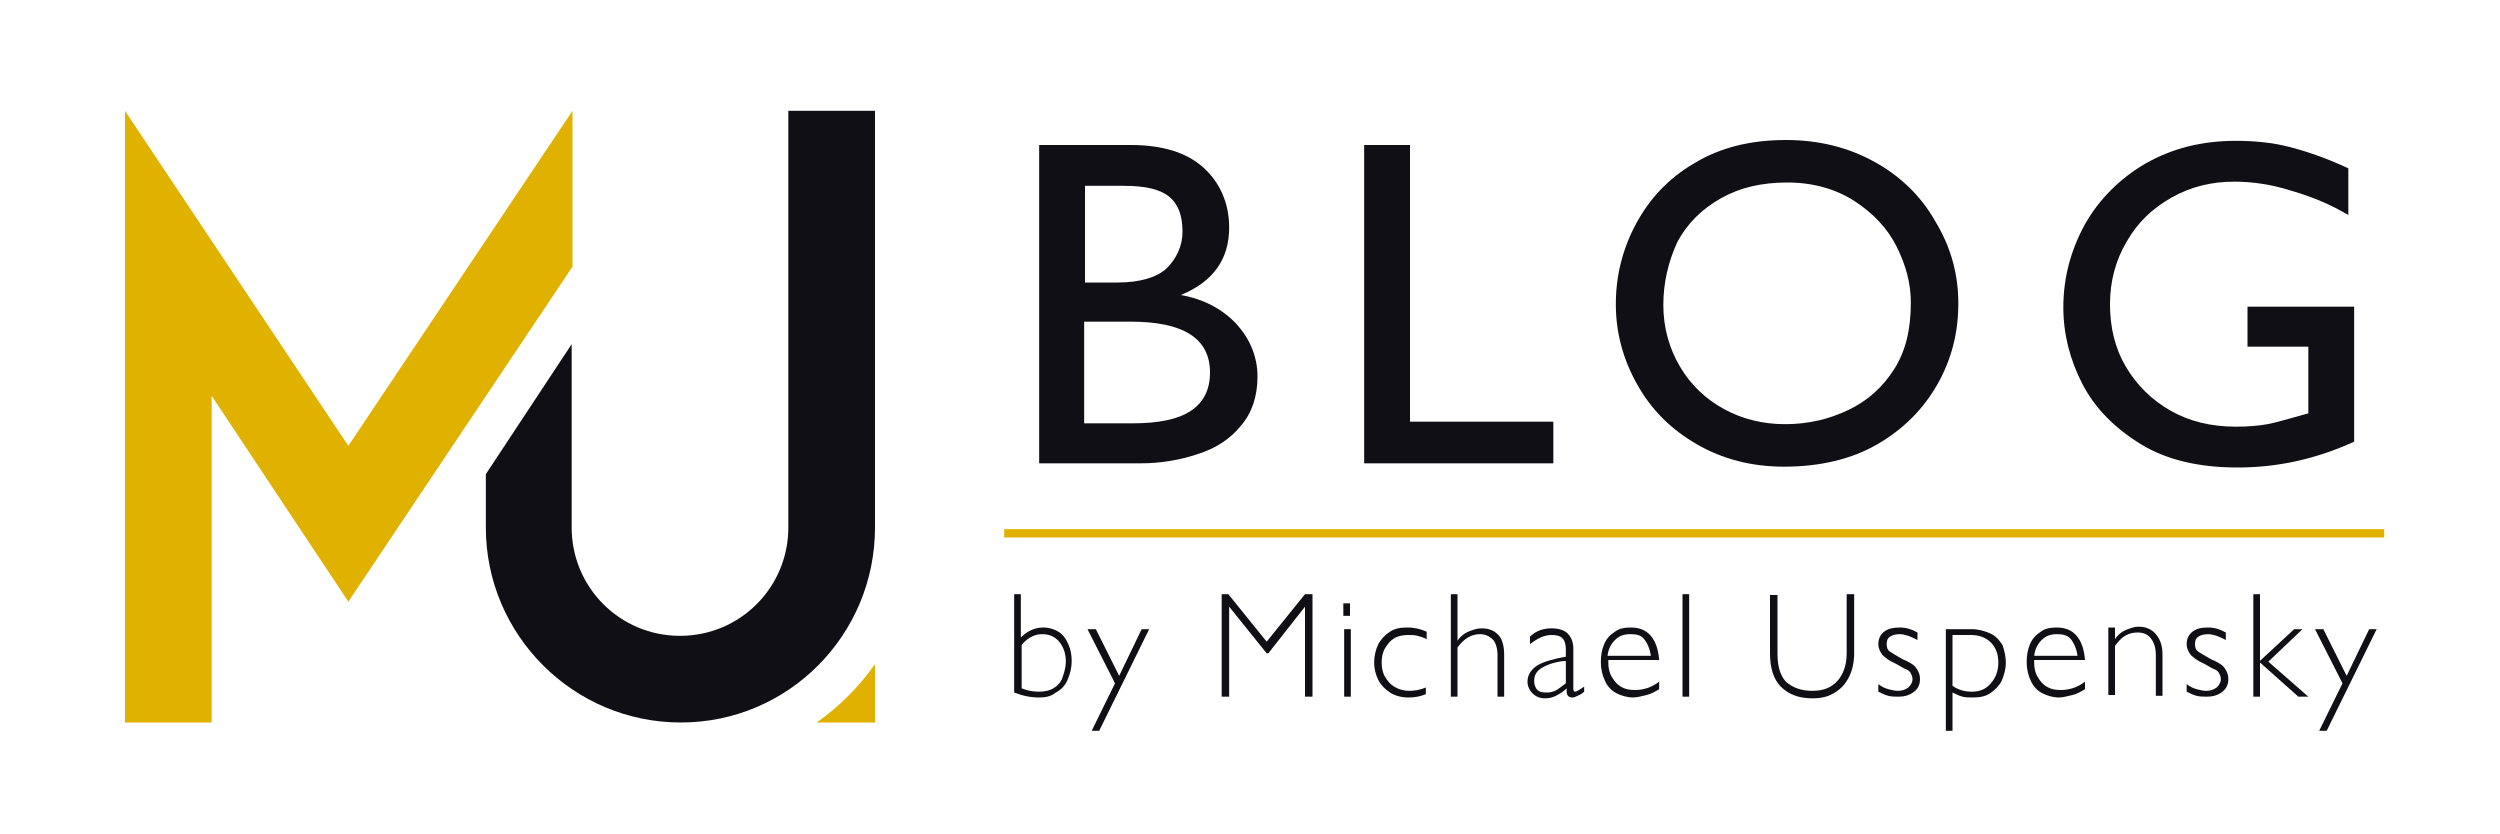
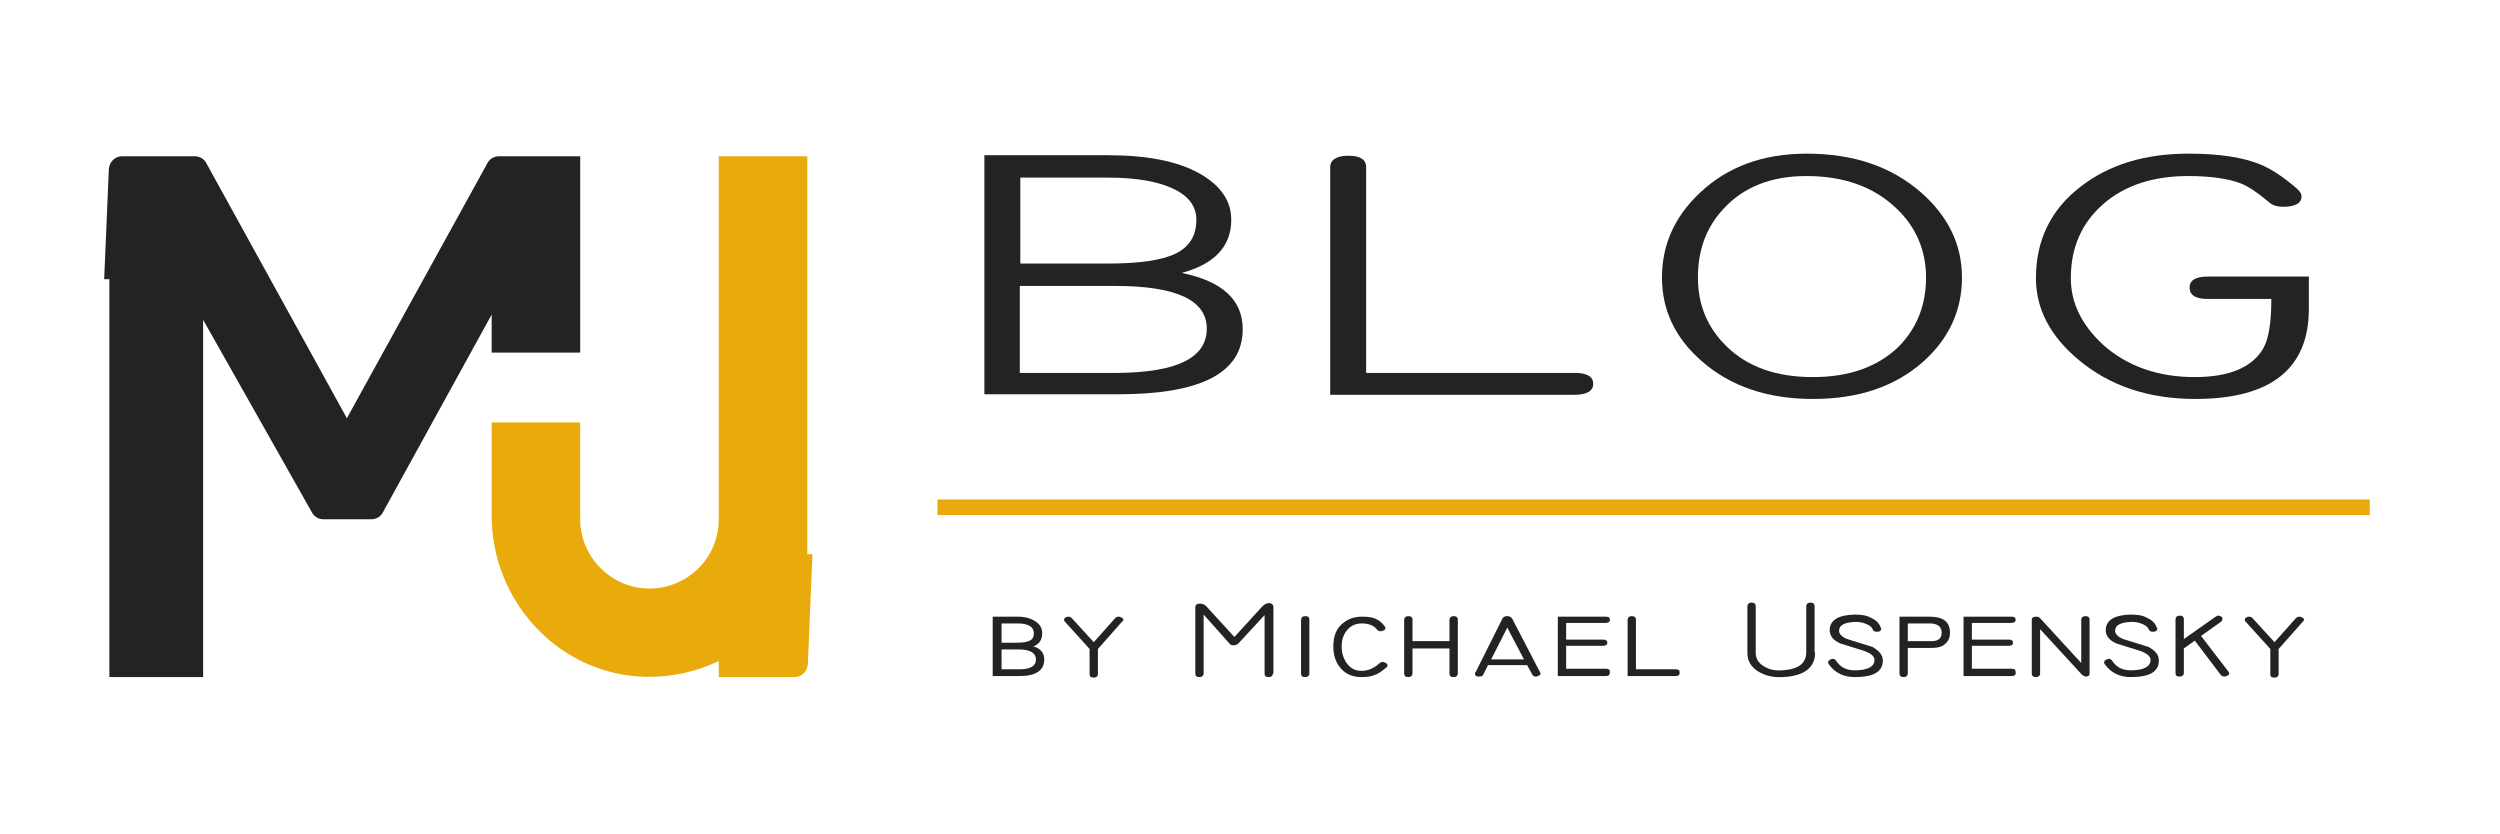
- <svg xmlns="http://www.w3.org/2000/svg" viewBox="0 0 300 100">
+ <svg xmlns="http://www.w3.org/2000/svg" viewBox="0 0 480 160">
  <style type="text/css">
- 	.st0{fill:#E1B100;}
- 	.st1{fill:#110F16;}
- 	.st2{fill:none;stroke:#E1B100;stroke-miterlimit:10;}
+ 	.st0{fill:#E8AB0B;stroke:#E8AB0B;stroke-width:3;stroke-miterlimit:10;}
+ 	.st1{fill:#232323;}
+ 	.st2{fill:#E8AB0B;}
</style>
-   <path class="st0" d="M98,86.7h7v-7C103.1,82.4,100.7,84.8,98,86.7z" />
-   <path class="st1" d="M94.6,13.3v50c0,7.2-5.8,13-13,13s-13-5.8-13-13v-22L58.3,56.9v6.4c0,12.9,10.5,23.4,23.4,23.4  S105,76.2,105,63.3v-50H94.6z" />
-   <polygon class="st0" points="41.8,72.2 68.7,32 68.7,13.3 41.8,53.5 15,13.3 15,86.7 25.4,86.7 25.4,47.5 " />
-   <path class="st1" d="M147.5,27.3c0,3.8-1.9,6.5-5.8,8.1c2.8,0.5,5,1.7,6.7,3.5c1.6,1.8,2.5,3.9,2.5,6.3c0,2.4-0.7,4.4-2,5.9  c-1.3,1.6-3,2.7-5.2,3.4c-2.1,0.7-4.4,1.1-6.8,1.1h-12.2V17.4h11c3.8,0,6.7,0.9,8.7,2.7S147.5,24.4,147.5,27.3z M141.9,27.8  c0-1.9-0.5-3.3-1.6-4.2c-1.1-0.9-2.9-1.3-5.4-1.3h-4.7v11.6h3.9c2.7,0,4.7-0.6,5.9-1.7C141.2,31,141.9,29.5,141.9,27.8z   M145.2,44.7c0-4.1-3.2-6.1-9.5-6.1h-5.6v12.2h5.8c3.2,0,5.5-0.5,7-1.5C144.4,48.3,145.2,46.8,145.2,44.7z" />
-   <path class="st1" d="M186.4,50.6v5h-22.7V17.4h5.5v33.2H186.4z" />
-   <path class="st1" d="M235,36.4c0,3.5-0.8,6.7-2.5,9.7c-1.7,3-4.1,5.4-7.2,7.2s-6.9,2.7-11.2,2.7c-3.9,0-7.4-0.9-10.5-2.7  c-3.1-1.8-5.4-4.1-7.1-7.1c-1.7-3-2.6-6.2-2.6-9.7c0-3.4,0.8-6.6,2.4-9.6c1.6-3,3.9-5.5,7-7.3c3.1-1.9,6.8-2.8,11-2.8  c4,0,7.5,0.9,10.6,2.6c3.1,1.7,5.6,4.1,7.3,7.1C234.1,29.6,235,32.9,235,36.4z M199.6,36.6c0,2.7,0.7,5.2,2,7.4  c1.3,2.2,3.1,3.9,5.3,5.1s4.7,1.8,7.3,1.8c2.8,0,5.3-0.6,7.6-1.7c2.3-1.1,4.1-2.7,5.5-4.9c1.4-2.2,2-4.8,2-8c0-2.3-0.6-4.5-1.7-6.7  c-1.1-2.2-2.8-4-5.1-5.5c-2.2-1.4-4.9-2.2-8-2.2c-3.1,0-5.7,0.6-8,1.9c-2.3,1.3-4,3-5.2,5.2C200.2,31.4,199.6,33.9,199.6,36.6z" />
-   <path class="st1" d="M268.1,21.8c-2.7,0-5.2,0.6-7.5,1.9c-2.3,1.3-4.1,3-5.4,5.3c-1.3,2.2-2,4.7-2,7.5c0,2.8,0.6,5.3,1.9,7.5  s3.1,4,5.4,5.3s4.9,1.9,7.8,1.9c1.4,0,2.7-0.1,3.8-0.3c1.1-0.2,2.7-0.7,4.9-1.3v-8h-7.3v-4.8h12.8V53c-4.6,2.1-9.2,3.1-14,3.1  c-4.6,0-8.5-0.9-11.6-2.8c-3.1-1.9-5.5-4.3-7-7.2s-2.3-6-2.3-9.2c0-3.6,0.9-6.9,2.6-10c1.7-3,4.2-5.5,7.3-7.3  c3.2-1.8,6.7-2.7,10.8-2.7c2.2,0,4.3,0.2,6.3,0.7c2,0.5,4.4,1.3,7.2,2.6v5.6c-2.2-1.3-4.4-2.2-6.8-2.9  C272.5,22.1,270.2,21.8,268.1,21.8z" />
-   <path class="st1" d="M124.7,83.7c-1,0-2-0.2-3-0.6V71.3h0.8v5.2c0.8-0.8,1.7-1.2,2.7-1.2c0.7,0,1.3,0.2,1.8,0.5s0.9,0.8,1.2,1.5  s0.4,1.3,0.4,2c0,0.9-0.2,1.6-0.5,2.3s-0.8,1.2-1.4,1.5C126.1,83.6,125.4,83.7,124.7,83.7z M124.7,83c0.6,0,1.2-0.1,1.7-0.4  s0.9-0.7,1.1-1.3s0.4-1.2,0.4-1.9c0-1-0.3-1.8-0.8-2.4s-1.2-0.9-2-0.9c-0.5,0-0.9,0.1-1.3,0.3c-0.4,0.2-0.8,0.5-1.2,1v5.2  C123.3,82.9,124,83,124.7,83z" />
-   <path class="st1" d="M137,75.5h0.9l-6,12.2H131l2.8-5.7l-3.3-6.5h1l2.8,5.6L137,75.5z" />
-   <path class="st1" d="M147.4,71.3l4.6,5.7l4.6-5.7h0.9v12.3h-0.9V72.8h0l-4.4,5.6H152l-4.5-5.6h0v10.8h-0.9V71.3H147.4z" />
-   <path class="st1" d="M161.2,73.9v-1.5h0.8v1.5H161.2z M162.1,75.5v8.1h-0.8v-8.1H162.1z" />
-   <path class="st1" d="M171.2,75.8v0.9c-0.4-0.2-0.7-0.3-1.1-0.4c-0.3-0.1-0.7-0.1-1.1-0.1c-0.6,0-1.2,0.1-1.7,0.4s-0.8,0.7-1.1,1.2  s-0.4,1.1-0.4,1.7c0,0.6,0.1,1.2,0.4,1.7s0.6,0.9,1.1,1.2s1.1,0.5,1.8,0.5c0.6,0,1.3-0.1,2-0.4v0.8c-0.7,0.3-1.4,0.4-2.1,0.4  c-0.8,0-1.6-0.2-2.2-0.6c-0.6-0.4-1.1-0.9-1.4-1.5s-0.5-1.3-0.5-2.1c0-0.8,0.2-1.6,0.5-2.2c0.3-0.6,0.8-1.1,1.4-1.5  s1.3-0.5,2.1-0.5C169.8,75.3,170.5,75.5,171.2,75.8z" />
-   <path class="st1" d="M180.5,78.6v5h-0.8v-5c0-0.8-0.2-1.4-0.5-1.8c-0.4-0.4-0.9-0.7-1.6-0.7c-1,0-1.9,0.5-2.7,1.6v5.9h-0.8V71.3  h0.8v5.6c0.3-0.5,0.8-0.9,1.3-1.1s1-0.4,1.6-0.4c0.9,0,1.6,0.3,2.1,0.9C180.3,76.8,180.5,77.6,180.5,78.6z" />
-   <path class="st1" d="M188.8,77.8v4.9c0,0.2,0.1,0.3,0.2,0.3c0.2,0,0.5-0.2,1.1-0.6V83c-0.3,0.3-0.6,0.4-0.8,0.5s-0.4,0.2-0.6,0.2  c-0.4,0-0.7-0.2-0.7-0.7v-0.4c-0.4,0.4-0.9,0.7-1.3,0.9c-0.4,0.2-0.8,0.3-1.3,0.3c-0.6,0-1.1-0.2-1.5-0.6s-0.6-0.9-0.6-1.4  c0-0.8,0.4-1.4,1.1-1.9c0.8-0.5,1.9-0.8,3.5-1.1V78c0-0.6-0.1-1.1-0.4-1.4s-0.7-0.4-1.3-0.4c-0.9,0-1.7,0.4-2.6,1.1v-0.9  c0.7-0.7,1.6-1,2.6-1c0.8,0,1.5,0.2,1.9,0.6S188.8,77,188.8,77.8z M185.7,83.1c0.4,0,0.7-0.1,1.1-0.3c0.3-0.2,0.7-0.5,1.1-0.8v-2.7  c-1.2,0.1-2.1,0.4-2.8,0.8s-1,0.9-1,1.6c0,0.4,0.1,0.8,0.4,1.1S185.3,83.1,185.7,83.1z" />
-   <path class="st1" d="M196,83.7c-0.7,0-1.4-0.2-2-0.5s-1.1-0.8-1.4-1.5c-0.3-0.6-0.5-1.4-0.5-2.2c0-0.8,0.1-1.5,0.4-2.2  s0.7-1.1,1.3-1.5c0.5-0.4,1.2-0.5,1.9-0.5c1,0,1.8,0.3,2.4,1s0.9,1.7,1,2.9h-6.1c0,0,0,0,0,0.1s0,0.1,0,0.2c0,0.6,0.1,1.2,0.4,1.7  s0.6,0.9,1.1,1.2s1,0.4,1.7,0.4c1,0,2-0.3,2.9-1v0.9c-0.5,0.3-1,0.6-1.5,0.7S196.5,83.7,196,83.7z M195.6,76.1  c-0.7,0-1.3,0.2-1.8,0.7s-0.8,1.1-0.9,1.9h5.2c-0.1-0.8-0.4-1.5-0.8-2S196.4,76.1,195.6,76.1z" />
-   <path class="st1" d="M201.9,83.6V71.3h0.8v12.3H201.9z" />
-   <path class="st1" d="M217.5,82.9c1.3,0,2.3-0.4,3-1.2s1.1-1.9,1.1-3.3v-7.1h0.9v7.1c0,1-0.2,2-0.6,2.8c-0.4,0.8-0.9,1.4-1.7,1.9  s-1.6,0.7-2.7,0.7c-1.7,0-2.9-0.5-3.8-1.4s-1.3-2.3-1.3-4v-7h0.9v7.1c0,1.4,0.3,2.5,1,3.3C215.1,82.5,216.1,82.9,217.5,82.9z" />
-   <path class="st1" d="M228,75.3c0.7,0,1.4,0.2,2.1,0.6v0.9c-0.4-0.2-0.8-0.4-1.1-0.5c-0.3-0.1-0.7-0.2-1-0.2c-0.5,0-0.9,0.1-1.2,0.3  c-0.3,0.2-0.4,0.5-0.4,0.9c0,0.4,0.1,0.7,0.4,0.9s0.8,0.5,1.5,0.9c0.7,0.3,1.3,0.6,1.6,1c0.3,0.4,0.5,0.8,0.5,1.4  c0,0.6-0.2,1.1-0.7,1.5s-1.1,0.6-1.9,0.6c-0.4,0-0.8,0-1.2-0.1c-0.4-0.1-0.8-0.3-1.2-0.5v-0.9c0.4,0.3,0.8,0.5,1.2,0.6  c0.4,0.1,0.8,0.2,1.1,0.2c0.5,0,0.9-0.1,1.3-0.4c0.3-0.3,0.5-0.6,0.5-1c0-0.3-0.1-0.5-0.2-0.7s-0.3-0.4-0.6-0.5s-0.7-0.4-1.3-0.7  c-0.7-0.3-1.2-0.7-1.5-1c-0.3-0.4-0.5-0.8-0.5-1.3c0-0.6,0.2-1.1,0.7-1.5S227.3,75.3,228,75.3z" />
-   <path class="st1" d="M240.7,79.5c0,0.8-0.2,1.5-0.5,2.2c-0.3,0.6-0.8,1.1-1.4,1.5s-1.3,0.5-2.1,0.5c-0.4,0-0.8,0-1.2-0.1  c-0.4-0.1-0.8-0.3-1.2-0.5v4.6h-0.8V75.5h3.1c0.8,0,1.5,0.2,2.2,0.5s1.1,0.8,1.5,1.4C240.5,78,240.7,78.7,240.7,79.5z M236.6,83  c1,0,1.7-0.3,2.3-1s0.9-1.5,0.9-2.5s-0.3-1.8-0.9-2.4s-1.4-0.9-2.4-0.9h-2.2v6.1C235,82.8,235.8,83,236.6,83z" />
-   <path class="st1" d="M247.1,83.7c-0.7,0-1.4-0.2-2-0.5s-1.1-0.8-1.4-1.5c-0.3-0.6-0.5-1.4-0.5-2.2c0-0.8,0.1-1.5,0.4-2.2  s0.7-1.1,1.3-1.5c0.5-0.4,1.2-0.5,1.9-0.5c1,0,1.8,0.3,2.4,1s0.9,1.7,1,2.9h-6.1c0,0,0,0,0,0.1s0,0.1,0,0.2c0,0.6,0.1,1.2,0.4,1.7  s0.6,0.9,1.1,1.2s1,0.4,1.7,0.4c1,0,2-0.3,2.9-1v0.9c-0.5,0.3-1,0.6-1.5,0.7S247.6,83.7,247.1,83.7z M246.8,76.1  c-0.7,0-1.3,0.2-1.8,0.7s-0.8,1.1-0.9,1.9h5.2c-0.1-0.8-0.4-1.5-0.8-2S247.5,76.1,246.8,76.1z" />
-   <path class="st1" d="M259.5,78.6v4.9h-0.8v-4.9c0-0.8-0.2-1.5-0.6-2s-0.9-0.7-1.6-0.7c-0.5,0-1,0.1-1.5,0.4s-0.8,0.7-1.2,1.2v5.9  h-0.8v-8.1h0.8v1.4c0.3-0.5,0.8-0.9,1.3-1.1s1-0.4,1.5-0.4c0.9,0,1.6,0.3,2.1,0.9C259.3,76.8,259.5,77.6,259.5,78.6z" />
-   <path class="st1" d="M265,75.3c0.7,0,1.4,0.2,2.1,0.6v0.9c-0.4-0.2-0.8-0.4-1.1-0.5c-0.3-0.1-0.7-0.2-1-0.2c-0.5,0-0.9,0.1-1.2,0.3  c-0.3,0.2-0.4,0.5-0.4,0.9c0,0.4,0.1,0.7,0.4,0.9s0.8,0.5,1.5,0.9c0.7,0.3,1.3,0.6,1.6,1c0.3,0.4,0.5,0.8,0.5,1.4  c0,0.6-0.2,1.1-0.7,1.5s-1.1,0.6-1.9,0.6c-0.4,0-0.8,0-1.2-0.1c-0.4-0.1-0.8-0.3-1.2-0.5v-0.9c0.4,0.3,0.8,0.5,1.2,0.6  c0.4,0.1,0.8,0.2,1.1,0.2c0.5,0,0.9-0.1,1.3-0.4c0.3-0.3,0.5-0.6,0.5-1c0-0.3-0.1-0.5-0.2-0.7s-0.3-0.4-0.6-0.5s-0.7-0.4-1.3-0.7  c-0.7-0.3-1.2-0.7-1.5-1c-0.3-0.4-0.5-0.8-0.5-1.3c0-0.6,0.2-1.1,0.7-1.5S264.2,75.3,265,75.3z" />
-   <path class="st1" d="M271.2,71.3v8l4.1-3.8h1l-4.1,3.9l4.8,4.2h-1.2l-4.6-4.1v4.1h-0.8V71.3H271.2z" />
-   <path class="st1" d="M284.3,75.5h0.9l-6,12.2h-0.9l2.8-5.7l-3.3-6.5h1l2.8,5.6L284.3,75.5z" />
-   <line class="st2" x1="120.5" y1="64" x2="286.1" y2="64" />
+   <line class="st0" x1="180" y1="97.4" x2="455" y2="97.4" />
+   <g>
+     <path class="st1" d="M238.6,63.2c0,8.4-8,12.5-23.9,12.5H189V29.8h23.6c7.5,0,13.3,1.1,17.5,3.4c4.2,2.3,6.3,5.3,6.3,9   c0,5.1-3.2,8.5-9.5,10.2C234.7,54,238.6,57.6,238.6,63.2z M229.7,42.2c0-2.6-1.5-4.6-4.5-6c-3-1.4-7.2-2.1-12.5-2.1h-16.8v16.5   h16.8c6,0,10.3-0.6,13-1.9C228.4,47.4,229.7,45.2,229.7,42.2z M231.7,63.1c0-5.5-5.9-8.2-17.6-8.2h-18.3v16.7h18.8   C226,71.5,231.7,68.7,231.7,63.1z" />
+     <path class="st1" d="M302.3,75.8h-46.9V32.1c0-1.4,1.2-2.2,3.5-2.2c2.2,0,3.4,0.7,3.4,2.2v39.5h40.1c2.3,0,3.5,0.7,3.5,2.1   S304.6,75.8,302.3,75.8z" />
+     <path class="st1" d="M376.7,53.3c0,6.3-2.5,11.7-7.4,16.1c-5.4,4.8-12.4,7.2-21.2,7.2c-8.7,0-15.8-2.4-21.3-7.2   c-5.2-4.5-7.7-9.9-7.7-16.1c0-6.3,2.4-11.7,7.3-16.3c5.3-5,12.1-7.5,20.5-7.5c9,0,16.3,2.5,22,7.5C374.1,41.6,376.7,47,376.7,53.3z    M369.8,53.3c0-5.2-1.9-9.7-5.7-13.3c-4.3-4.1-10-6.2-17.3-6.2c-6.7,0-12,2.1-15.8,6.2c-3.4,3.6-5,8-5,13.3c0,5.2,1.8,9.6,5.5,13.2   c4.1,4,9.6,5.9,16.6,5.9c7,0,12.5-2,16.5-5.9C368.1,62.9,369.8,58.5,369.8,53.3z" />
+     <path class="st1" d="M443.3,59.3c0,11.5-7.3,17.3-21.8,17.3c-9,0-16.4-2.5-22.4-7.5c-5.5-4.6-8.2-9.8-8.2-15.7   c0-7.2,2.8-13.1,8.5-17.5c5.5-4.3,12.4-6.4,20.8-6.4c5.9,0,10.6,0.7,14.1,2.2c2,0.9,4.3,2.4,6.8,4.6c0.5,0.5,0.8,0.9,0.8,1.4   c0,1.3-1.2,2-3.5,2c-1.2,0-2.2-0.3-2.9-1c-2-1.7-3.8-2.9-5.3-3.5c-2.4-0.9-5.8-1.4-10.1-1.4c-6.7,0-12.2,1.8-16.3,5.4   c-4.1,3.6-6.2,8.3-6.2,14.2c0,4.8,2.1,9,6.2,12.8c4.6,4.1,10.5,6.2,17.6,6.2c6.7,0,11.1-1.9,13.2-5.6c1-1.8,1.5-5,1.5-9.4h-12.2   c-2.3,0-3.5-0.7-3.5-2.2c0-1.4,1.2-2.1,3.5-2.1h19.4V59.3z" />
+   </g>
+   <g>
+     <path class="st1" d="M200.5,126.6c0,2.1-1.6,3.2-4.7,3.2h-5.2v-11.4h4.7c1.5,0,2.6,0.3,3.5,0.9s1.3,1.3,1.3,2.3   c0,1.3-0.6,2.1-1.7,2.5C199.8,124.5,200.5,125.4,200.5,126.6z M198.5,121.6c0-1.2-1-1.9-3.1-1.9h-3.1v3.7h2.8   c1.2,0,2.1-0.1,2.6-0.4C198.2,122.8,198.5,122.3,198.5,121.6z M198.9,126.6c0-1.2-1.1-1.9-3.2-1.9h-3.4v3.8h3.5   C197.8,128.5,198.9,127.9,198.9,126.6z" />
+     <path class="st1" d="M215.4,119.4l-4.6,5.2v4.8c0,0.4-0.3,0.7-0.8,0.7c-0.6,0-0.8-0.2-0.8-0.7v-4.8l-4.7-5.2   c-0.1-0.1-0.2-0.2-0.2-0.4c0-0.2,0.1-0.3,0.2-0.4c0.2-0.1,0.4-0.2,0.6-0.2c0.3,0,0.5,0.1,0.7,0.3l4.2,4.6l4.1-4.6   c0.2-0.2,0.4-0.3,0.7-0.3c0.2,0,0.4,0.1,0.6,0.2c0.2,0.1,0.3,0.3,0.3,0.5C215.6,119.2,215.5,119.3,215.4,119.4z" />
+     <path class="st1" d="M244.4,129.3c0,0.4-0.3,0.7-0.8,0.7c-0.6,0-0.8-0.2-0.8-0.7v-11.2l-4.9,5.3c-0.3,0.3-0.6,0.5-1,0.5   c-0.4,0-0.7-0.1-0.9-0.4l-4.9-5.5v11.3c0,0.4-0.3,0.7-0.8,0.7c-0.6,0-0.8-0.2-0.8-0.7v-12.7c0-0.5,0.3-0.7,0.9-0.7   c0.5,0,1,0.2,1.3,0.6l5.3,5.8l5.3-5.8c0.4-0.4,0.8-0.7,1.3-0.7c0.6,0,0.9,0.3,0.9,0.8V129.3z" />
+     <path class="st1" d="M251.4,129.3c0,0.4-0.3,0.7-0.8,0.7c-0.6,0-0.8-0.2-0.8-0.7v-10.3c0-0.4,0.3-0.7,0.8-0.7   c0.6,0,0.8,0.2,0.8,0.7V129.3z" />
+     <path class="st1" d="M266.1,128.2c-0.8,0.7-1.5,1.2-2.2,1.4c-0.7,0.3-1.5,0.4-2.5,0.4c-1.6,0-2.9-0.5-3.9-1.6s-1.5-2.5-1.5-4.3   c0-2,0.6-3.5,1.9-4.5c1-0.8,2.2-1.2,3.6-1.2c1.1,0,1.9,0.1,2.6,0.4c0.7,0.3,1.3,0.8,1.8,1.5c0.1,0.1,0.1,0.2,0.1,0.3   c0,0.2-0.1,0.3-0.3,0.4c-0.2,0.1-0.4,0.2-0.6,0.2c-0.3,0-0.5-0.1-0.7-0.3c-0.6-0.8-1.6-1.2-2.9-1.2c-1,0-1.9,0.3-2.6,1   c-0.8,0.8-1.3,1.9-1.3,3.4c0,1.4,0.4,2.5,1.1,3.4c0.7,0.9,1.6,1.3,2.7,1.3c1.3,0,2.4-0.5,3.4-1.4c0.2-0.2,0.4-0.3,0.7-0.3   c0.2,0,0.4,0.1,0.6,0.2c0.2,0.1,0.3,0.3,0.3,0.5C266.4,128,266.3,128.1,266.1,128.2z" />
+     <path class="st1" d="M279.9,129.3c0,0.4-0.3,0.7-0.8,0.7c-0.6,0-0.8-0.2-0.8-0.7v-4.8h-7.1v4.8c0,0.4-0.3,0.7-0.8,0.7   s-0.8-0.2-0.8-0.7v-10.3c0-0.4,0.3-0.7,0.8-0.7s0.8,0.2,0.8,0.7v4.1h7.1v-4.1c0-0.4,0.3-0.7,0.8-0.7c0.5,0,0.8,0.2,0.8,0.7V129.3z" />
+     <path class="st1" d="M295.7,129.1c0,0.1,0.1,0.2,0.1,0.2c0,0.2-0.1,0.3-0.3,0.4c-0.2,0.1-0.4,0.2-0.6,0.2c-0.4,0-0.6-0.1-0.7-0.4   l-1-1.8h-7.5l-0.9,1.8c-0.1,0.3-0.4,0.4-0.8,0.4c-0.6,0-0.8-0.2-0.8-0.6c0-0.1,0-0.2,0.1-0.2l5.2-10.4c0.2-0.3,0.5-0.4,0.9-0.4   c0.3,0,0.6,0.1,0.9,0.4L295.7,129.1z M292.6,126.6l-3.2-6.1l-3.1,6.1H292.6z" />
+     <path class="st1" d="M308.3,129.8h-9.2v-11.4h9.2c0.6,0,0.8,0.2,0.8,0.6c0,0.4-0.3,0.6-0.8,0.6h-7.6v3.2h7.1c0.5,0,0.8,0.2,0.8,0.6   c0,0.4-0.3,0.6-0.8,0.6h-7.1v4.4h7.6c0.6,0,0.8,0.2,0.8,0.6C309.1,129.6,308.9,129.8,308.3,129.8z" />
+     <path class="st1" d="M321.7,129.8h-9.2v-10.8c0-0.4,0.3-0.7,0.8-0.7c0.5,0,0.8,0.2,0.8,0.7v9.5h7.6c0.6,0,0.8,0.2,0.8,0.6   C322.5,129.6,322.3,129.8,321.7,129.8z" />
+     <path class="st1" d="M348.5,125.3c0,2.9-2.1,4.5-6.2,4.7c-1.7,0.1-3.2-0.2-4.6-1c-1.5-0.9-2.2-2.1-2.2-3.6v-9   c0-0.4,0.3-0.7,0.8-0.7c0.5,0,0.8,0.2,0.8,0.7v9c0,1.1,0.6,2,1.7,2.6c1,0.6,2.1,0.8,3.4,0.7c3.1-0.2,4.6-1.3,4.6-3.5v-8.8   c0-0.4,0.3-0.7,0.8-0.7c0.5,0,0.8,0.2,0.8,0.7V125.3z" />
+     <path class="st1" d="M361.5,126.8c0,2.2-1.8,3.2-5.4,3.2c-2.1,0-3.8-0.8-5-2.5c-0.1-0.1-0.1-0.2-0.1-0.3c0-0.2,0.1-0.4,0.3-0.5   c0.2-0.1,0.4-0.2,0.6-0.2c0.3,0,0.4,0.1,0.6,0.3c0.8,1.3,2,1.9,3.6,1.9c2.5,0,3.8-0.7,3.8-2c0-0.7-0.7-1.3-2.2-1.8   c-1.4-0.4-2.8-0.9-4.2-1.3c-1.5-0.6-2.2-1.5-2.2-2.6c0-1.9,1.6-2.9,4.7-3c1.2,0,2.3,0.1,3.2,0.6c0.9,0.4,1.6,1,1.9,1.9   c0,0.1,0.1,0.1,0.1,0.2c0,0.4-0.3,0.6-0.8,0.6c-0.4,0-0.7-0.1-0.8-0.4c-0.2-0.5-0.7-0.9-1.3-1.1c-0.6-0.3-1.4-0.4-2.1-0.4   c-2,0.1-3.1,0.6-3.1,1.7c0,0.7,0.7,1.4,2.2,1.8c1.4,0.4,2.8,0.9,4.2,1.3C360.7,124.9,361.5,125.7,361.5,126.8z" />
+     <path class="st1" d="M374.4,121.5c0,0.9-0.3,1.6-0.9,2.1c-0.6,0.6-1.5,0.8-2.7,0.8h-4.5v4.9c0,0.4-0.3,0.7-0.8,0.7   c-0.5,0-0.8-0.2-0.8-0.7v-10.9h5.8C373.1,118.4,374.4,119.4,374.4,121.5z M372.8,121.5c0-1.2-0.8-1.8-2.3-1.8h-4.2v3.4h4.6   C372.1,123.1,372.8,122.6,372.8,121.5z" />
+     <path class="st1" d="M386.2,129.8h-9.2v-11.4h9.2c0.6,0,0.8,0.2,0.8,0.6c0,0.4-0.3,0.6-0.8,0.6h-7.6v3.2h7.1c0.5,0,0.8,0.2,0.8,0.6   c0,0.4-0.3,0.6-0.8,0.6h-7.1v4.4h7.6c0.6,0,0.8,0.2,0.8,0.6C387.1,129.6,386.8,129.8,386.2,129.8z" />
+     <path class="st1" d="M401.2,129.3c0,0.4-0.2,0.6-0.7,0.6c-0.3,0-0.6-0.2-0.9-0.5l-7.9-8.6v8.5c0,0.4-0.3,0.7-0.8,0.7   s-0.8-0.2-0.8-0.7V119c0-0.4,0.3-0.6,0.8-0.6c0.4,0,0.7,0.1,0.9,0.4l7.8,8.5V119c0-0.4,0.3-0.7,0.8-0.7c0.5,0,0.8,0.2,0.8,0.7   V129.3z" />
+     <path class="st1" d="M414.5,126.8c0,2.2-1.8,3.2-5.4,3.2c-2.1,0-3.8-0.8-5-2.5c-0.1-0.1-0.1-0.2-0.1-0.3c0-0.2,0.1-0.4,0.3-0.5   c0.2-0.1,0.4-0.2,0.6-0.2c0.3,0,0.4,0.1,0.6,0.3c0.8,1.3,2,1.9,3.6,1.9c2.5,0,3.8-0.7,3.8-2c0-0.7-0.7-1.3-2.2-1.8   c-1.4-0.4-2.8-0.9-4.2-1.3c-1.5-0.6-2.2-1.5-2.2-2.6c0-1.9,1.6-2.9,4.7-3c1.2,0,2.3,0.1,3.2,0.6c0.9,0.4,1.6,1,1.9,1.9   c0,0.1,0.1,0.1,0.1,0.2c0,0.4-0.3,0.6-0.8,0.6c-0.4,0-0.7-0.1-0.8-0.4c-0.2-0.5-0.7-0.9-1.3-1.1c-0.6-0.3-1.4-0.4-2.1-0.4   c-2,0.1-3.1,0.6-3.1,1.7c0,0.7,0.7,1.4,2.2,1.8c1.4,0.4,2.8,0.9,4.2,1.3C413.8,124.9,414.5,125.7,414.5,126.8z" />
+     <path class="st1" d="M427.9,129c0.1,0.1,0.1,0.2,0.1,0.3c0,0.2-0.1,0.3-0.3,0.4c-0.2,0.1-0.4,0.2-0.6,0.2c-0.3,0-0.5-0.1-0.7-0.3   l-5-6.6l-2.1,1.5v4.7c0,0.4-0.3,0.7-0.8,0.7c-0.6,0-0.8-0.2-0.8-0.7v-10.3c0-0.4,0.3-0.7,0.8-0.7c0.5,0,0.8,0.2,0.8,0.7v3.8   l6.1-4.3c0.2-0.1,0.3-0.2,0.5-0.2c0.2,0,0.4,0.1,0.6,0.2c0.2,0.1,0.2,0.3,0.2,0.5c0,0.2-0.1,0.3-0.3,0.5l-3.8,2.7L427.9,129z" />
+     <path class="st1" d="M442.1,119.4l-4.6,5.2v4.8c0,0.4-0.3,0.7-0.8,0.7c-0.6,0-0.8-0.2-0.8-0.7v-4.8l-4.7-5.2   c-0.1-0.1-0.2-0.2-0.2-0.4c0-0.2,0.1-0.3,0.2-0.4c0.2-0.1,0.4-0.2,0.6-0.2c0.3,0,0.5,0.1,0.7,0.3l4.2,4.6l4.1-4.6   c0.2-0.2,0.4-0.3,0.7-0.3c0.2,0,0.4,0.1,0.6,0.2c0.2,0.1,0.3,0.3,0.3,0.5C442.2,119.2,442.2,119.3,442.1,119.4z" />
+   </g>
+   <path class="st1" d="M111.3,30H95.8c-0.9,0-1.8,0.5-2.2,1.3l-27,49l-27-49c-0.4-0.8-1.3-1.3-2.2-1.3H23.4c-1.3,0-2.4,1.1-2.5,2.4  L20,53.6h1V130h18V61.4l20.9,37c0.4,0.8,1.3,1.3,2.2,1.3h9.2c0.9,0,1.8-0.5,2.2-1.3l20.9-38v7.3h17V30z" />
+   <path class="st2" d="M156,106.4h-1V30h-17v69.7h0c0,7.4-6,13.3-13.3,13.3s-13.3-6-13.3-13.3h0V81.1h-17l0,17.9  c0,16.1,12.3,29.9,28.4,30.9c5.5,0.3,10.7-0.8,15.2-3v3.1h14.6c1.3,0,2.4-1.1,2.5-2.4L156,106.4z" />
</svg>
